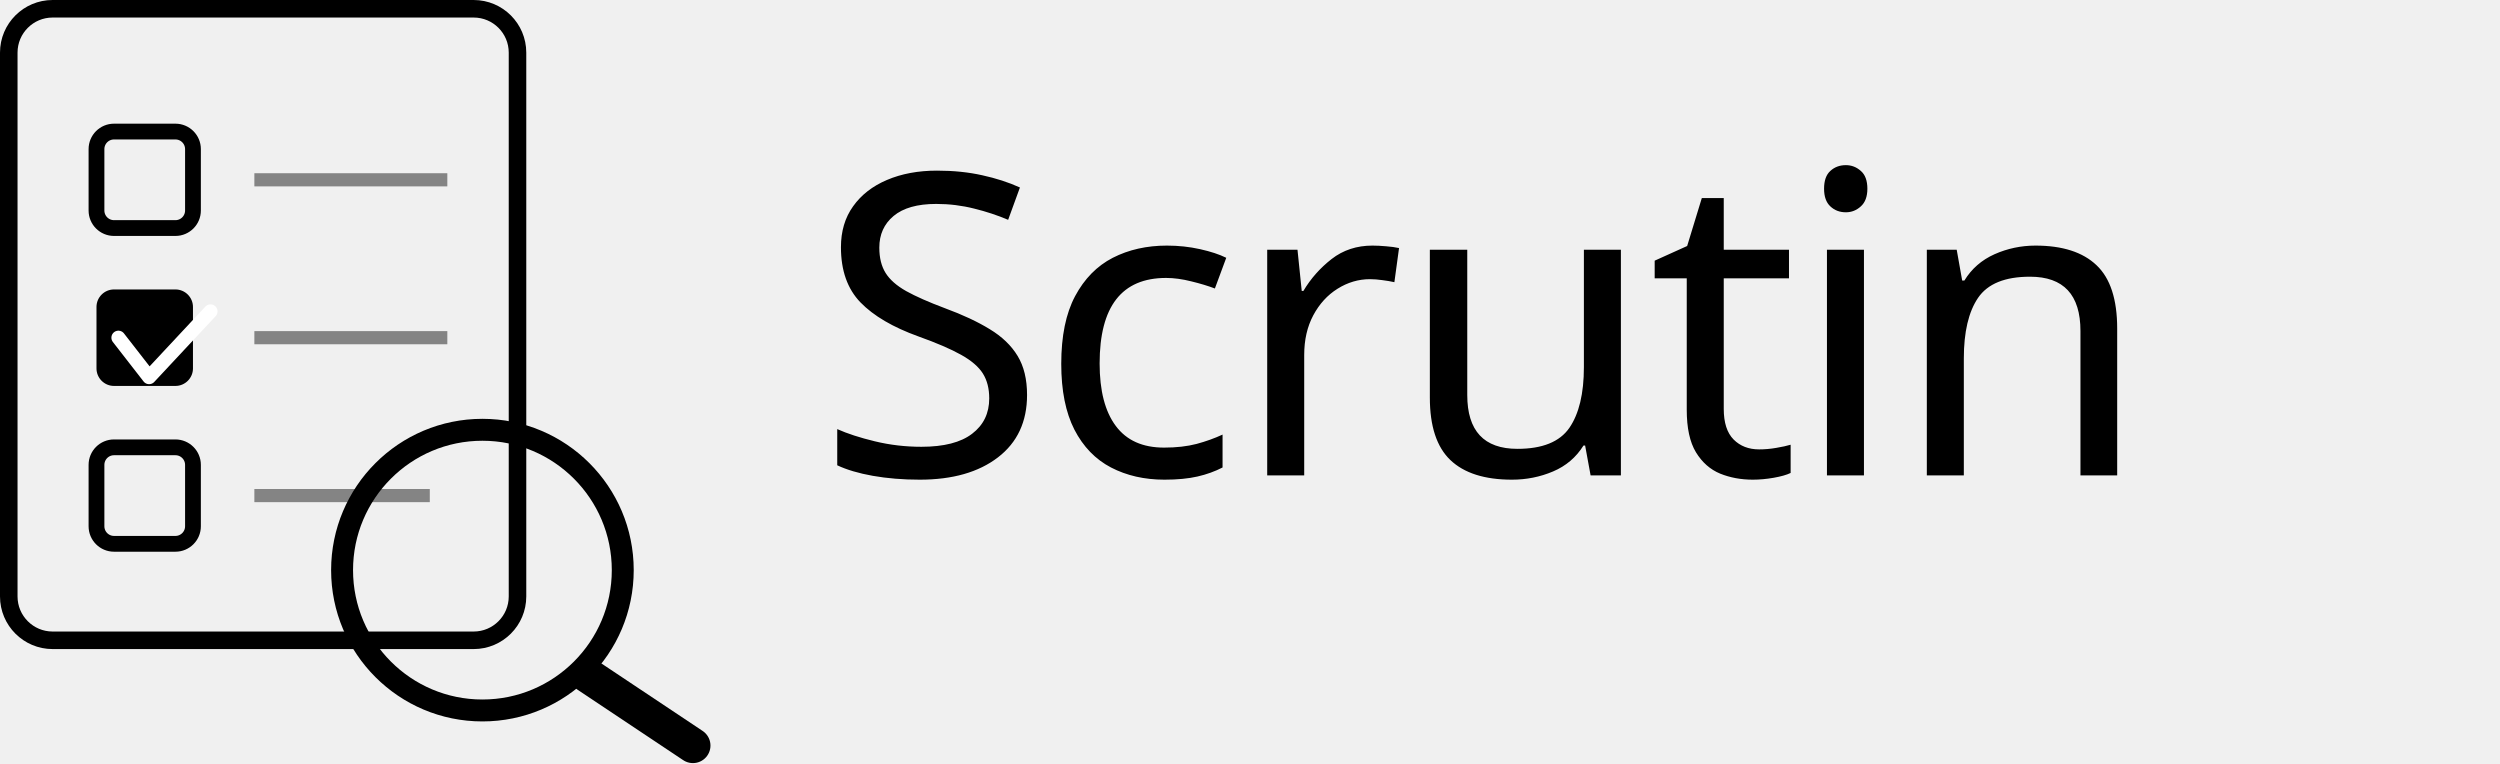
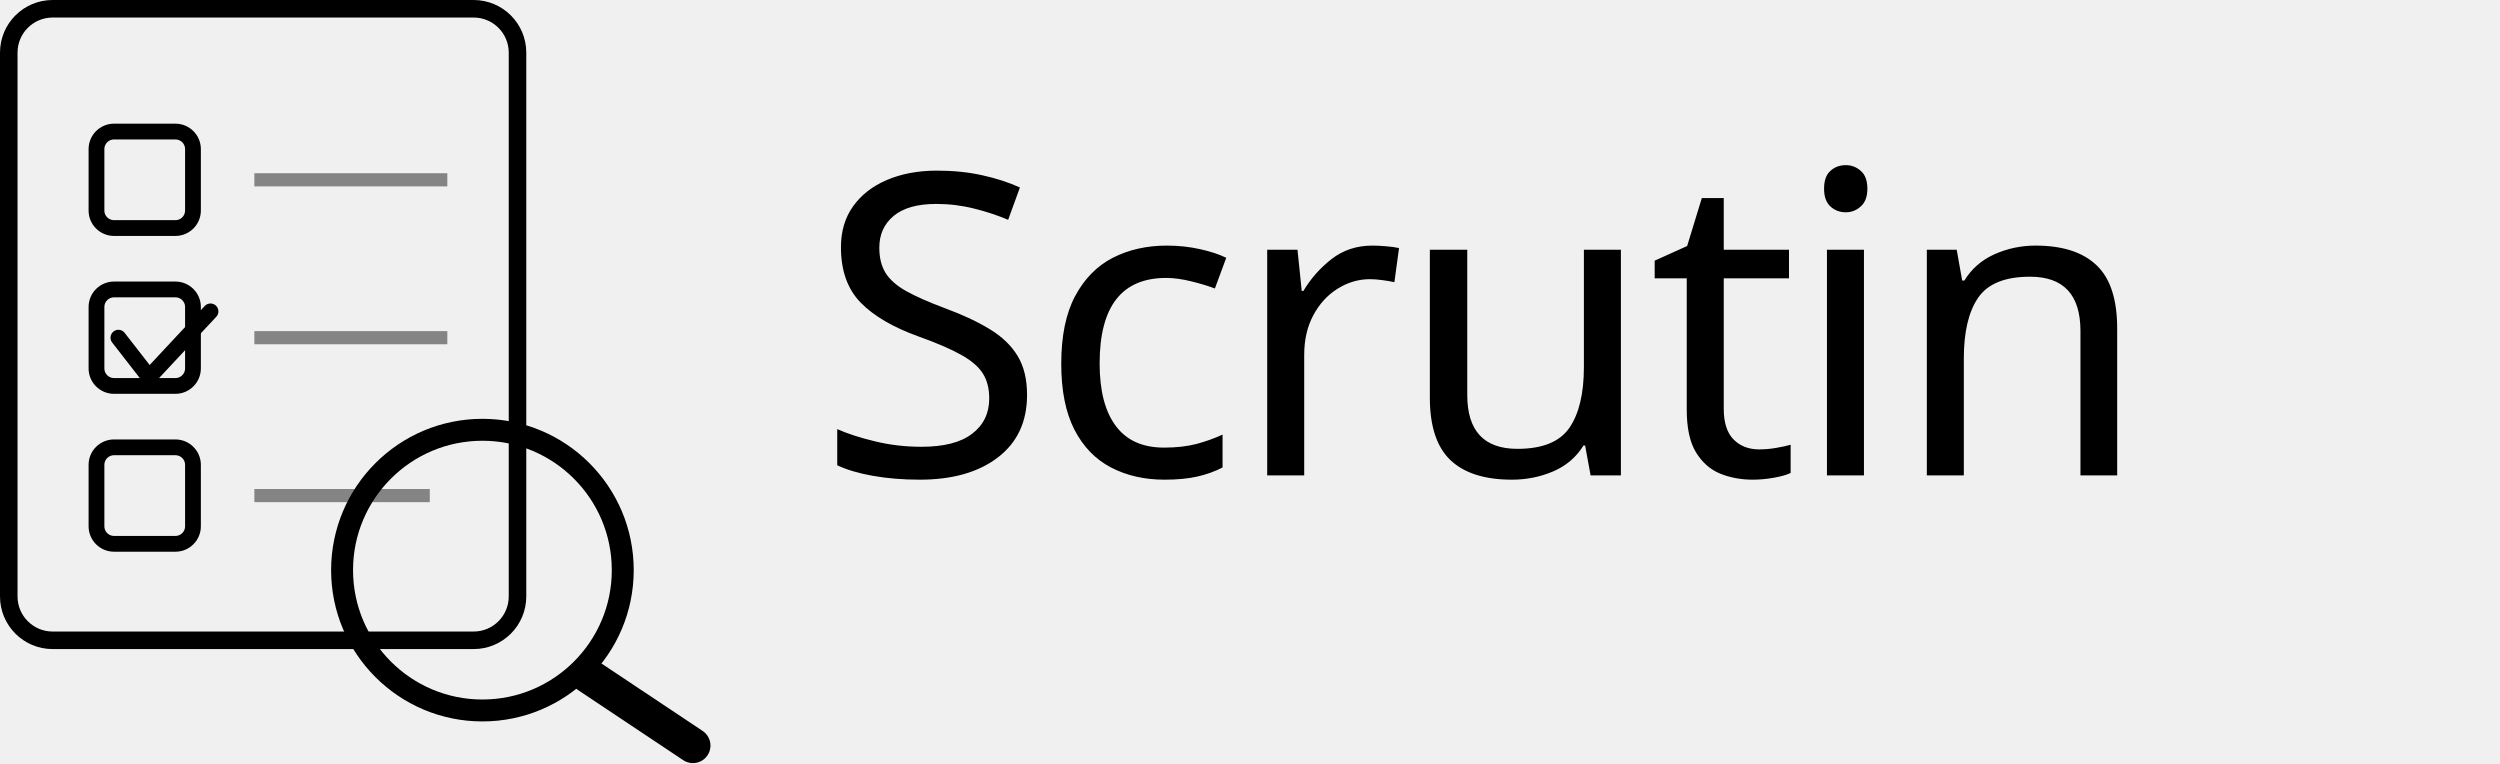
<svg xmlns="http://www.w3.org/2000/svg" width="285.023" height="87" viewBox="0 0 285.023 87" role="img" version="1.1" id="svg5">
  <defs id="defs5" />
  <rect x="1" y="1" width="58" height="72" rx="5" fill="none" stroke="currentColor" stroke-width="2" id="rect1" ry="5" />
  <rect x="11" y="15" width="11" height="11" rx="2" fill="none" stroke="currentColor" stroke-width="1.8" id="rect2" ry="2" />
  <line x1="29" y1="20.5" x2="51" y2="20.5" stroke="currentColor" stroke-width="1.5" opacity="0.45" id="line2" />
-   <rect x="11" y="33" width="11" height="11" rx="2" fill="currentColor" id="rect3" ry="2" />
-   <polyline points="16.5,45.5 20,50 27,42.5" fill="none" stroke="#ffffff" stroke-width="1.6" stroke-linecap="round" stroke-linejoin="round" id="polyline3" transform="translate(-3,-7)" />
+   <rect x="11" y="33" width="11" height="11" rx="2" fill="none" stroke="currentColor" stroke-width="1.8" id="rect3" ry="2" />
+   <polyline points="16.5,45.5 20,50 27,42.5" fill="none" stroke="currentColor" stroke-width="1.8" stroke-linecap="round" stroke-linejoin="round" id="polyline3" transform="translate(-3,-7)" />
  <line x1="29" y1="38.5" x2="51" y2="38.5" stroke="currentColor" stroke-width="1.5" opacity="0.45" id="line3" />
  <rect x="11" y="51" width="11" height="11" rx="2" fill="none" stroke="currentColor" stroke-width="1.8" id="rect4" ry="2" />
  <line x1="29" y1="56.5" x2="49" y2="56.5" stroke="currentColor" stroke-width="1.5" opacity="0.45" id="line4" />
  <circle cx="55" cy="65" r="16" fill="none" stroke="currentColor" stroke-width="2.5" id="circle4" />
  <line x1="67" y1="77" x2="79" y2="85" stroke="currentColor" stroke-width="4" stroke-linecap="round" id="line5" />
  <text x="93" y="54.203" font-family="system-ui, '-apple-system', sans-serif" font-size="48px" font-weight="500" fill="currentColor" letter-spacing="-1" id="text5" style="font-style:normal;font-variant:normal;font-weight:normal;font-stretch:normal;font-family:'Whitney HTF';-inkscape-font-specification:'Whitney HTF'">
    <tspan style="font-style:normal;font-variant:normal;font-weight:normal;font-stretch:normal;font-family:Menlo;-inkscape-font-specification:Menlo" id="tspan5">Scrutin</tspan>
  </text>
</svg>
